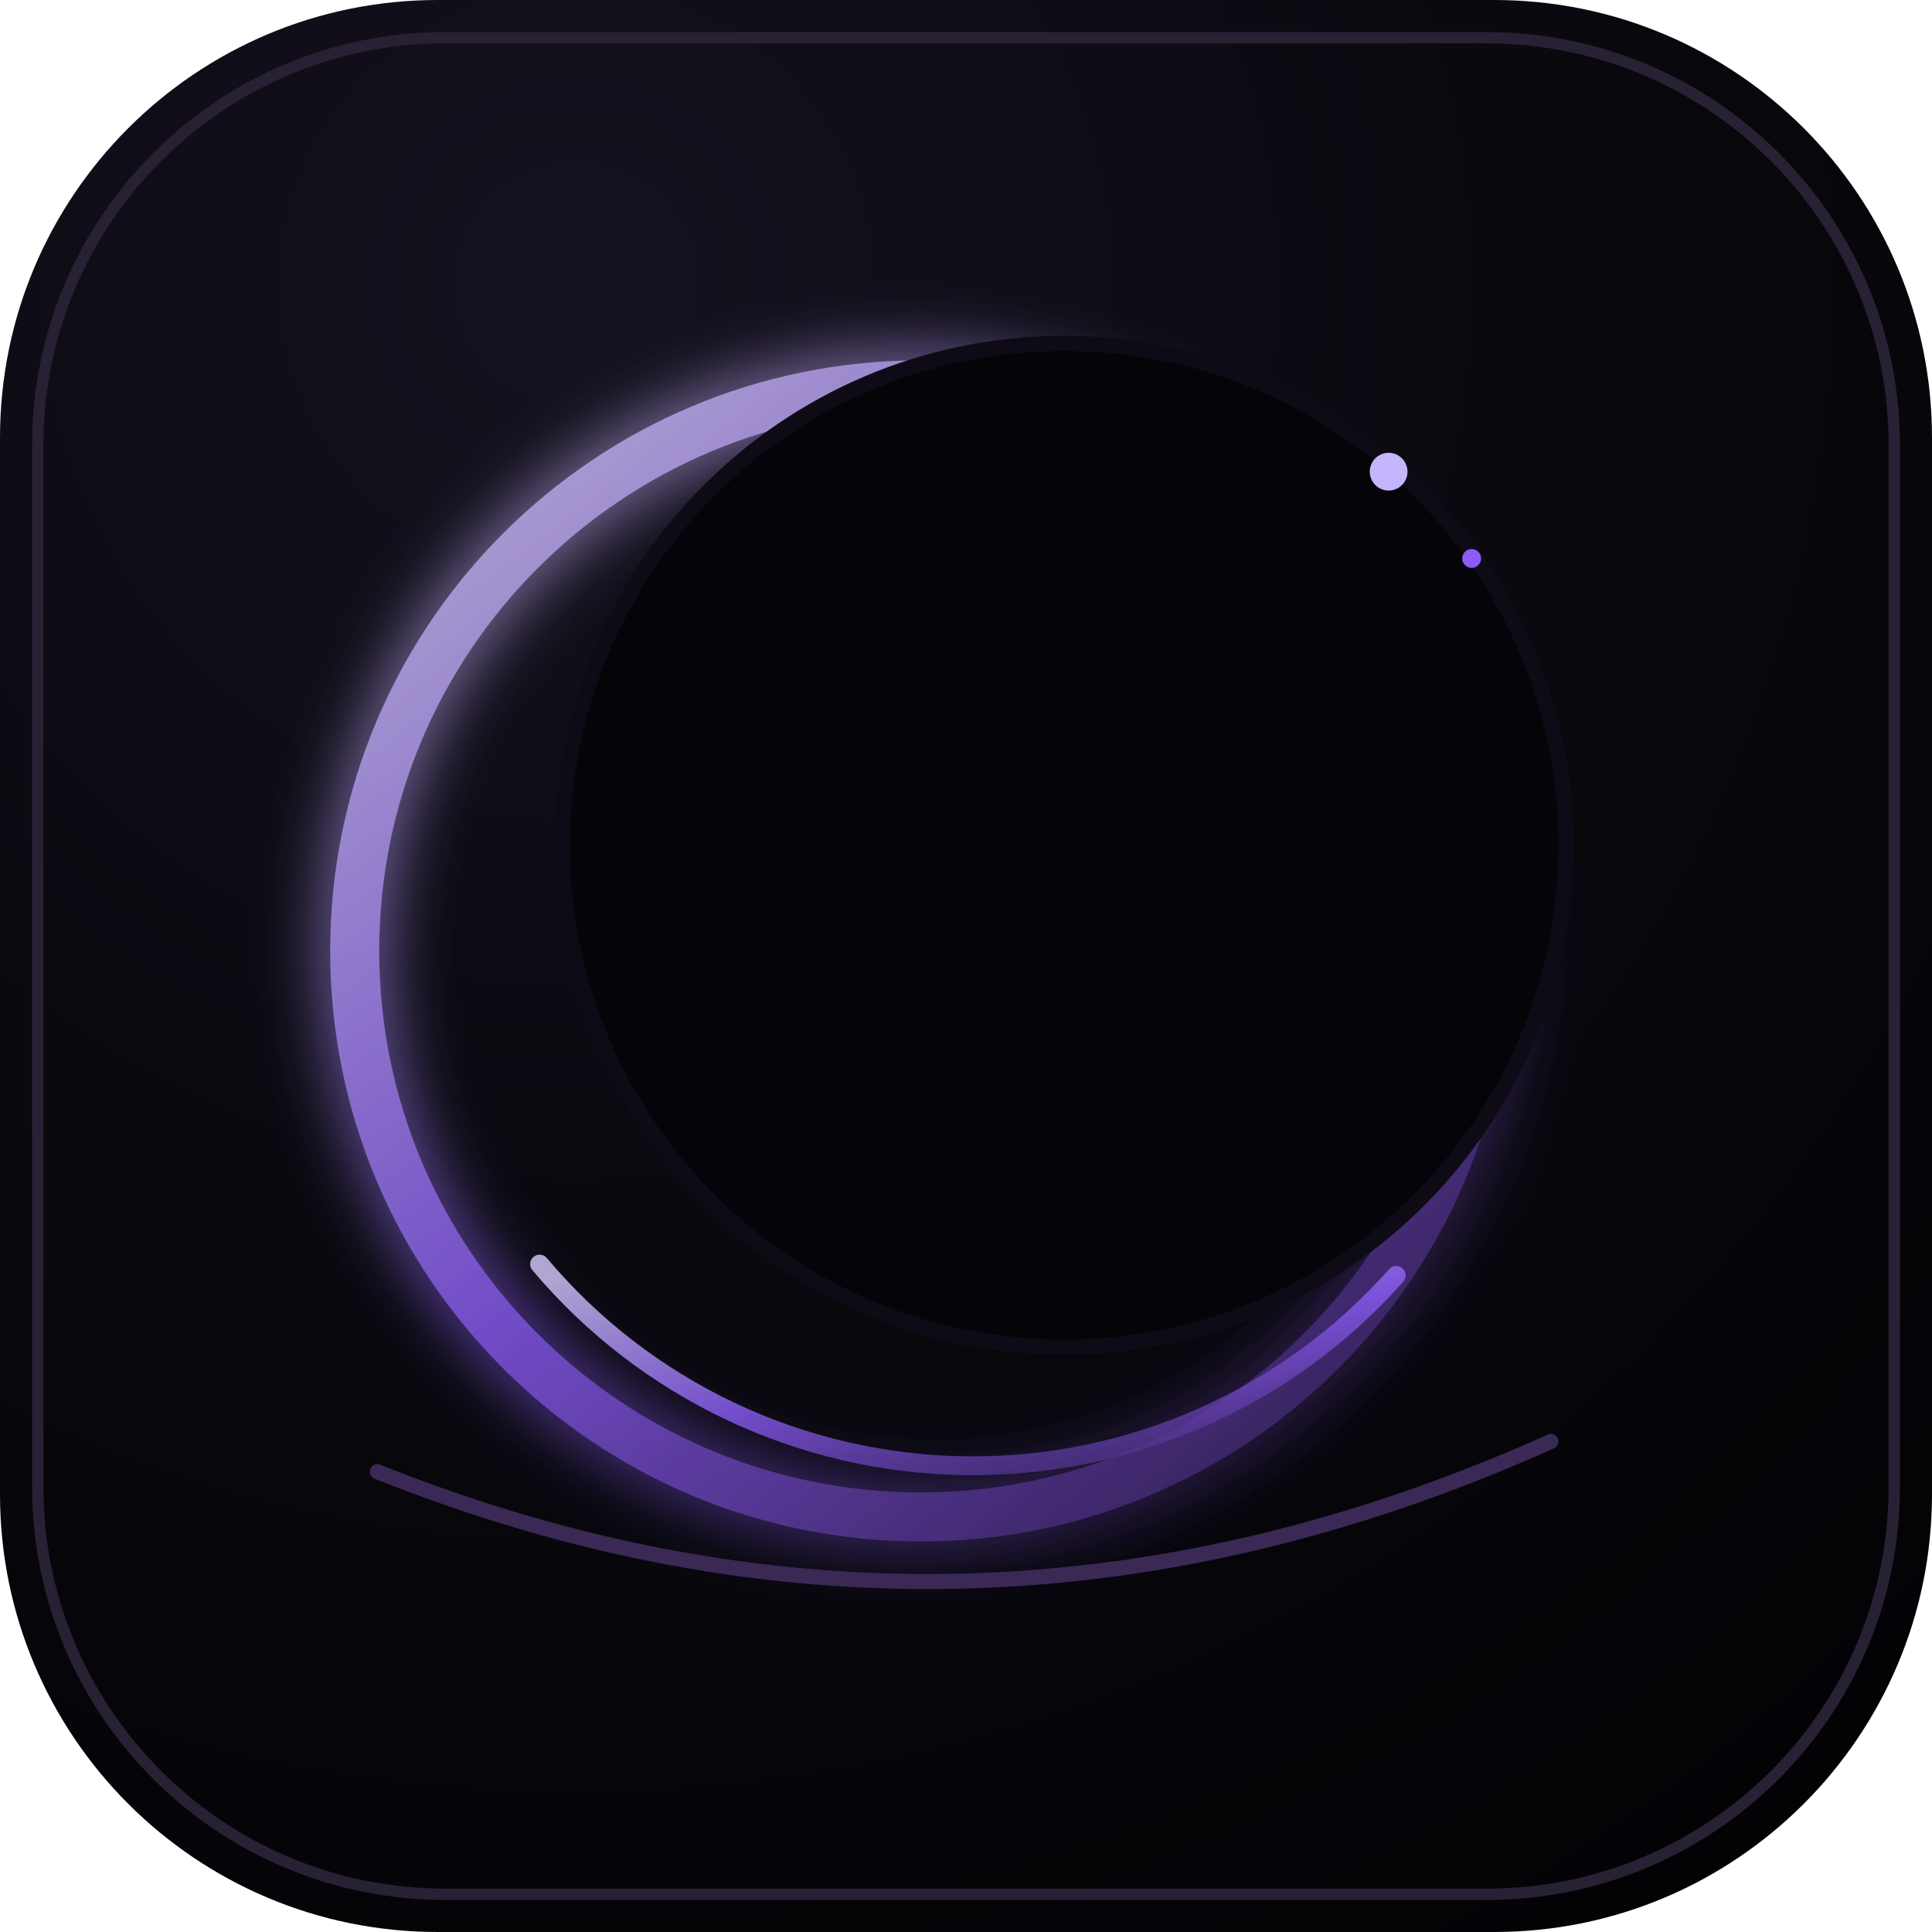
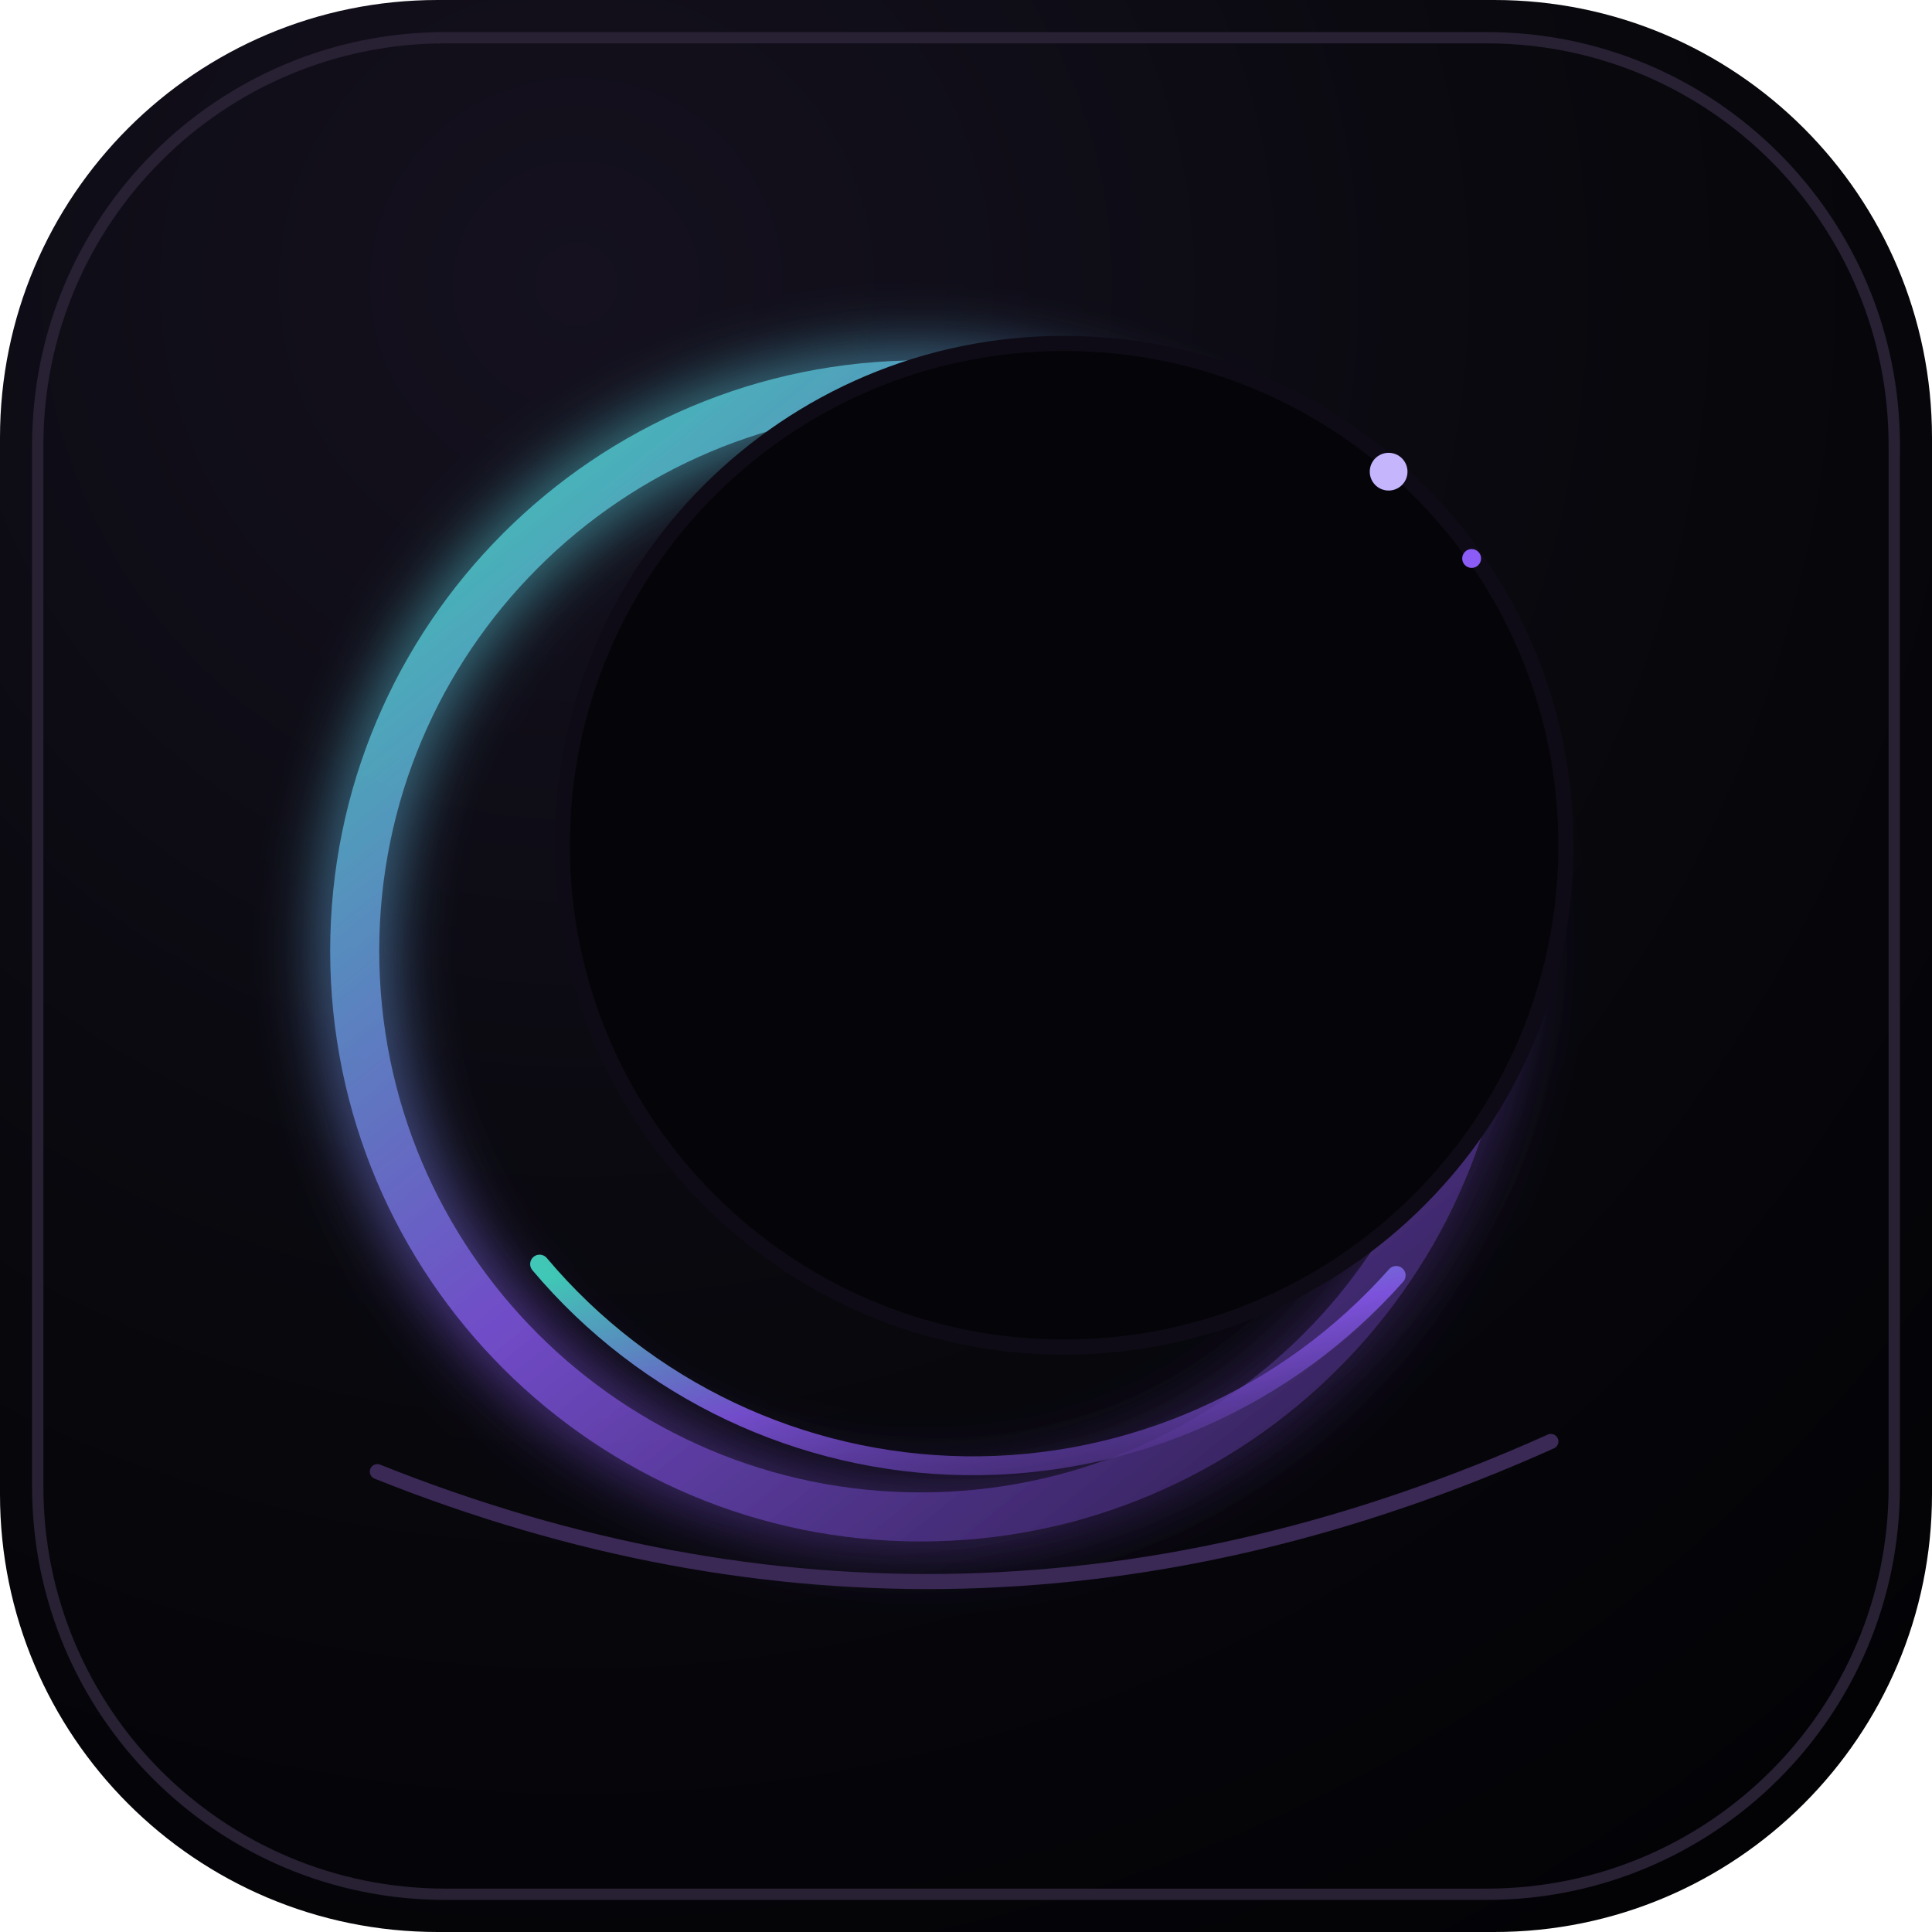
<svg xmlns="http://www.w3.org/2000/svg" viewBox="0 0 512 512">
  <defs>
    <linearGradient id="edge" x1=".1" y1="0" x2=".9" y2="1">
-       <stop stop-color="#d8ccff" />
+       <stop stop-color="#4cf5dc" />
      <stop offset=".52" stop-color="#8b5cf6" />
      <stop offset="1" stop-color="#39235f" />
    </linearGradient>
    <radialGradient id="bg" cx=".3" cy=".15" r="1">
      <stop stop-color="#15111f" />
      <stop offset=".55" stop-color="#08080d" />
      <stop offset="1" stop-color="#030306" />
    </radialGradient>
    <filter id="glow" x="-60%" y="-60%" width="220%" height="220%">
      <feGaussianBlur stdDeviation="9" result="b" />
      <feMerge>
        <feMergeNode in="b" />
        <feMergeNode in="SourceGraphic" />
      </feMerge>
    </filter>
  </defs>
  <rect width="512" height="512" rx="116" fill="url(#bg)" />
  <rect x="10" y="10" width="492" height="492" rx="108" fill="none" stroke="#282033" stroke-width="3" />
  <circle cx="244" cy="252" r="150" fill="none" stroke="url(#edge)" stroke-width="13" opacity=".8" filter="url(#glow)" />
  <circle cx="282" cy="224" r="133" fill="#050509" stroke="#0e0b16" stroke-width="4" />
  <path d="M143 335 A150 150 0 0 0 370 338" fill="none" stroke="url(#edge)" stroke-width="5" stroke-linecap="round" opacity=".8" />
  <path d="M100 390 Q255 452 411 382" fill="none" stroke="#3a2855" stroke-width="4" stroke-linecap="round" />
  <circle cx="368" cy="125" r="5" fill="#c4b5fd" />
  <circle cx="390" cy="148" r="2.5" fill="#8b5cf6" />
</svg>
